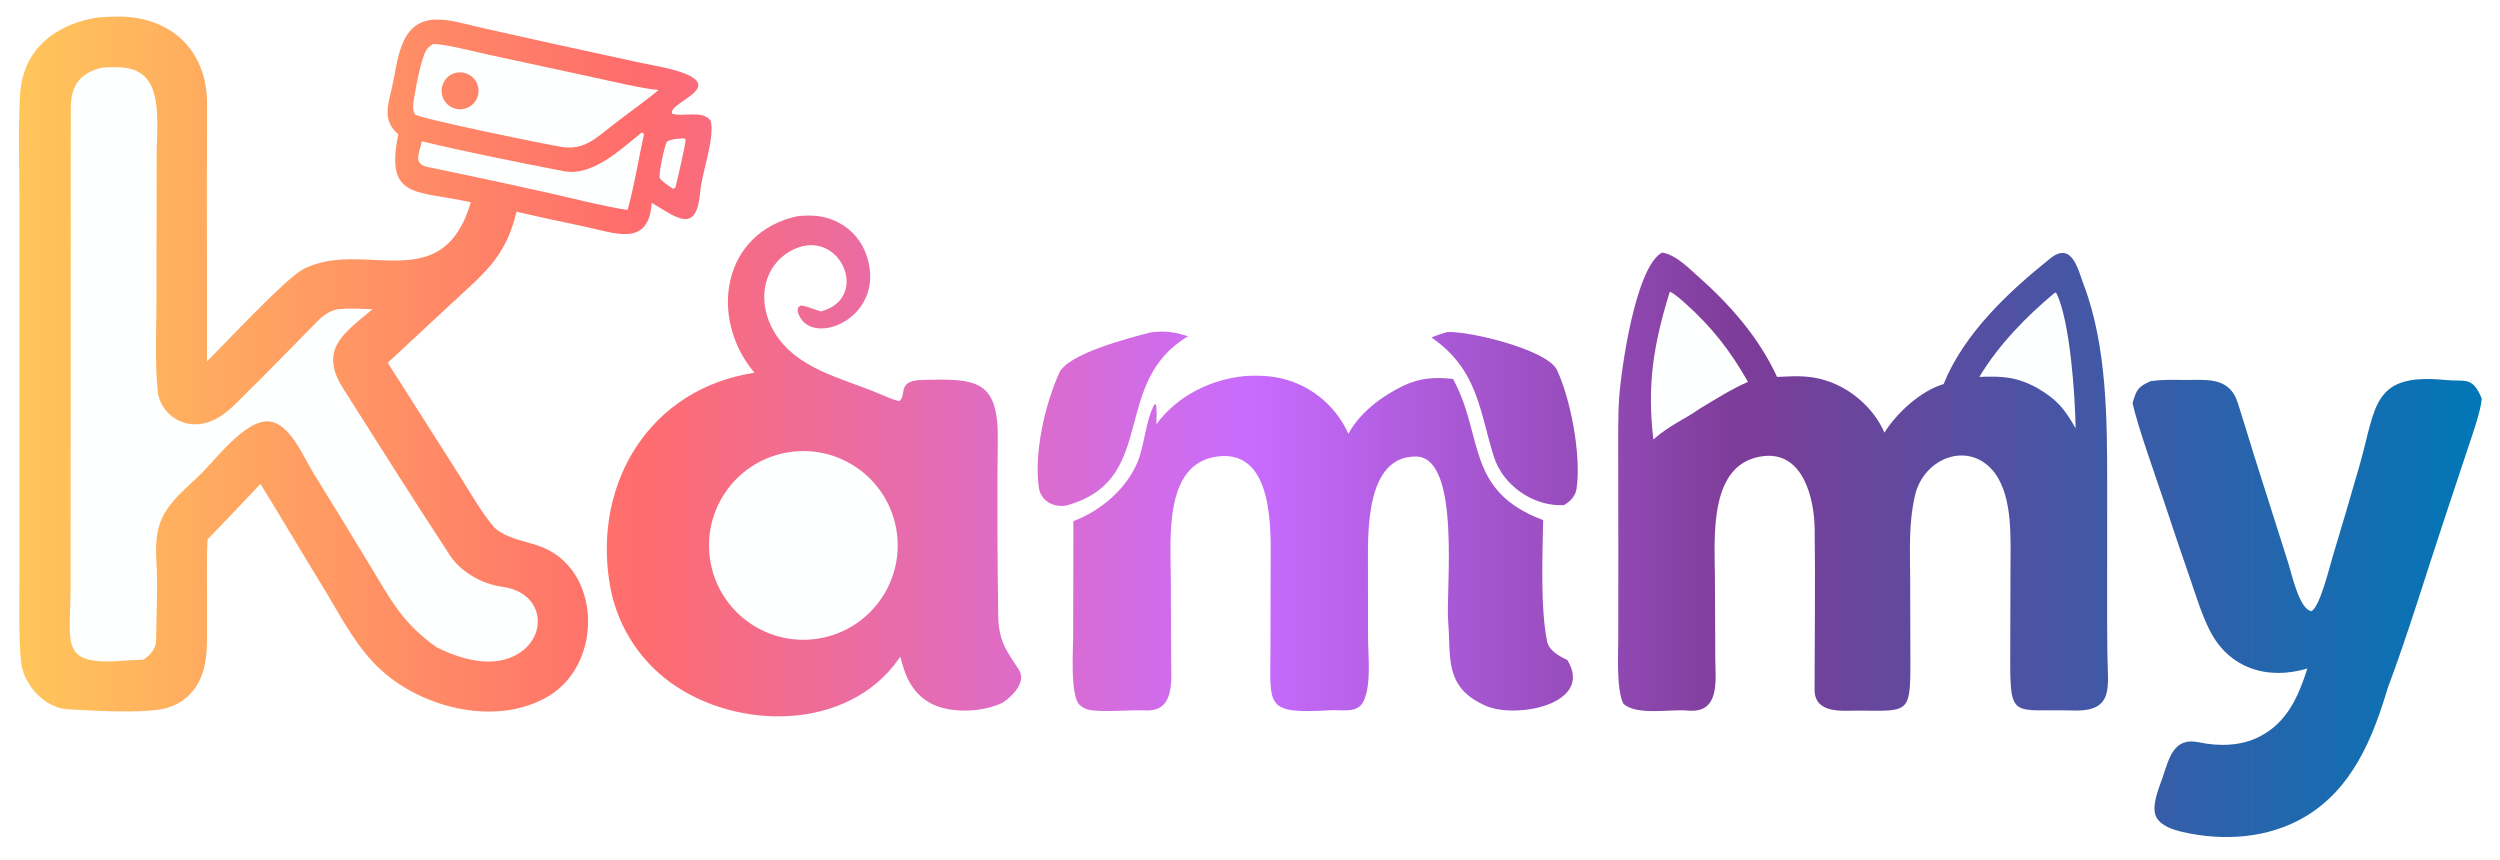
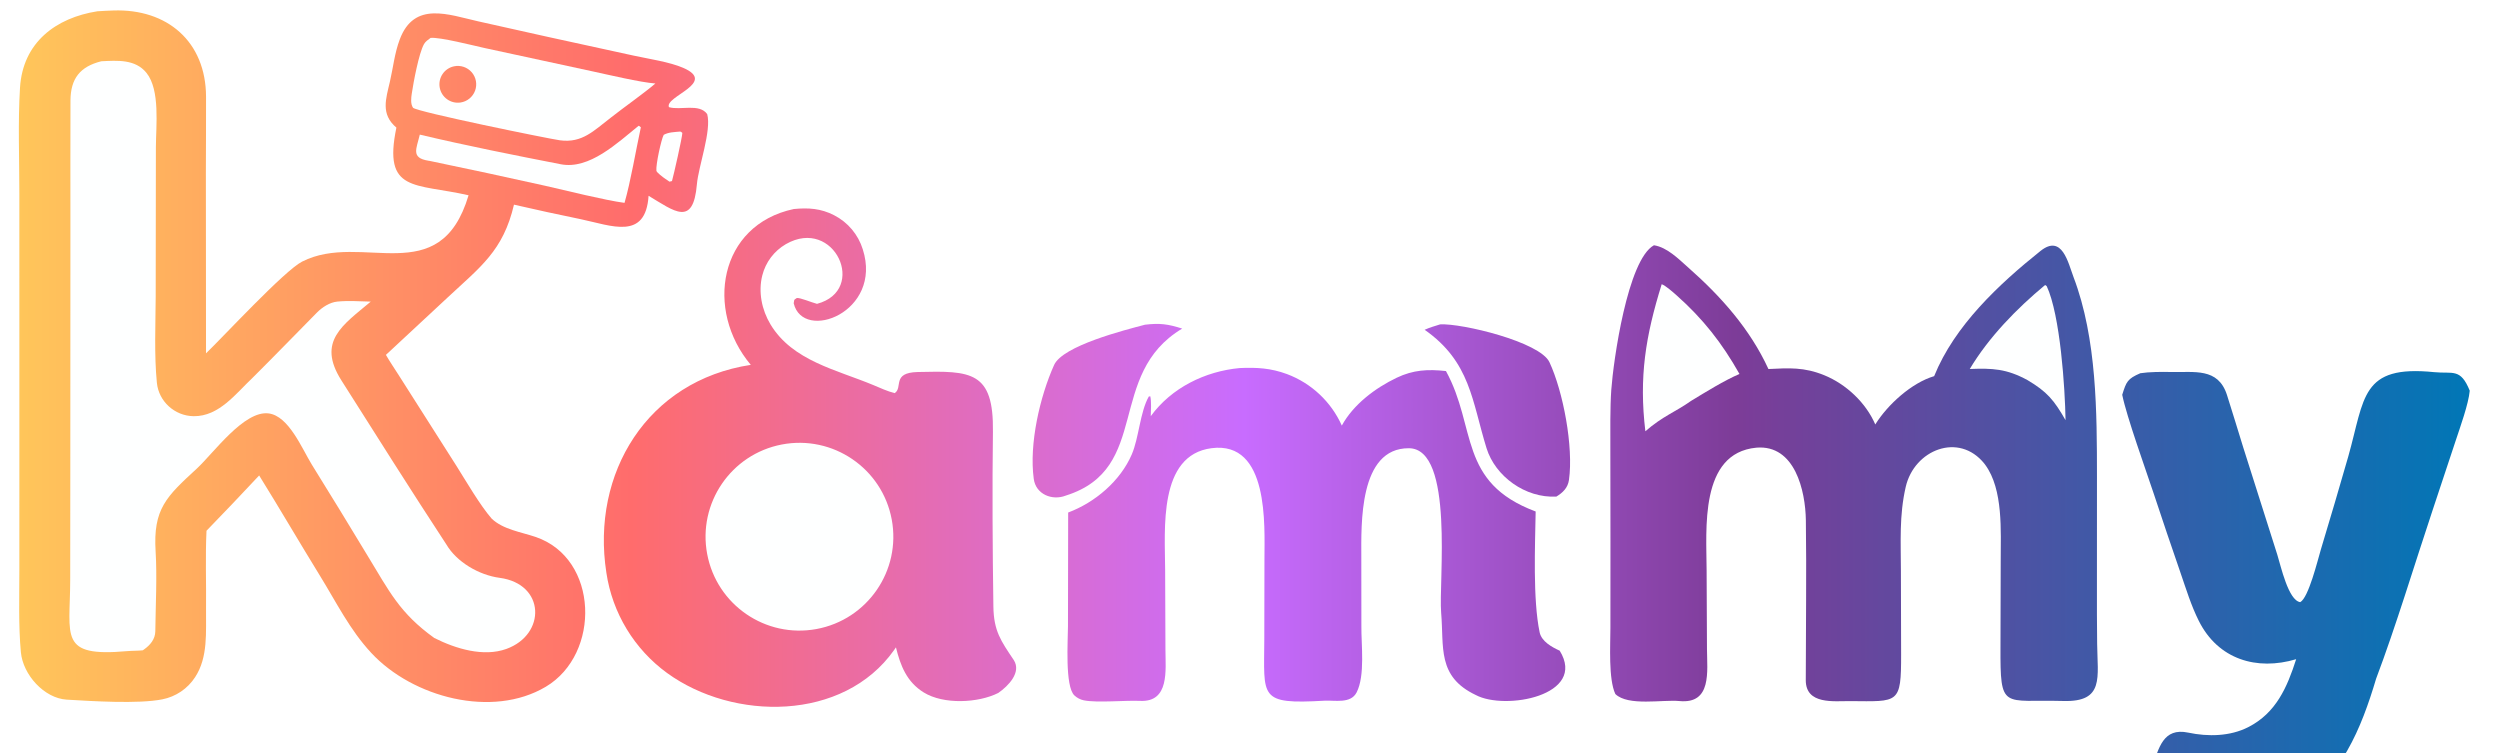
- <svg xmlns="http://www.w3.org/2000/svg" width="2050" height="705" viewBox="420 385 2050 705">
+ <svg xmlns="http://www.w3.org/2000/svg" width="2060" height="620" viewBox="420 390 2060 620">
  <defs>
    <linearGradient id="kammyGrad" gradientUnits="userSpaceOnUse" x1="435" y1="750" x2="2455" y2="750">
      <stop offset="0%" stop-color="#FFC65A" />
      <stop offset="25%" stop-color="#FF6C6C" />
      <stop offset="50%" stop-color="#C86CFF" />
      <stop offset="70%" stop-color="#7D3C98" />
      <stop offset="100%" stop-color="#0077B6" />
    </linearGradient>
  </defs>
  <path fill="url(#kammyGrad)" d="M500.195 399.298C504.613 398.994 509.083 398.793 513.47 398.643C557.807 397.124 589.657 424.263 589.78 469.74C589.835 489.961 589.696 511.581 589.64 532.256L589.757 681.145C603.96 667.499 654.349 612.992 668.937 605.563C718.171 580.492 782.429 630.277 806.098 550.911C761.884 540.789 735.407 549.003 746.625 495.156C733.512 484.046 737.984 471.57 741.286 457.257C744.003 445.475 745.09 433.959 749.396 422.487C761.338 390.663 789.551 402.096 814.208 407.624L871.698 420.454L942.119 435.821C954.568 438.55 971.665 440.991 983.057 445.947C1011.39 458.273 967.39 469.443 971.213 478.298C980.624 481.132 996.152 474.931 1002.73 484C1006.47 497.56 995.493 527.13 994.24 541.861C991.235 577.211 975.671 564.031 954.427 551.338C951.998 588.258 924.07 575.961 898.388 570.58C880.047 566.826 861.754 562.843 843.512 558.634C834.652 596.68 815.813 609.948 788.987 635.003L737.984 682.424C741.128 687.859 745.384 694.167 748.807 699.55L796.309 774.216C804.286 786.875 815.45 806.168 825.113 817.317C834.459 826.289 849.227 828.337 861.309 832.432C913.47 850.109 915.192 928.84 869.747 955.877C825.661 982.107 760.084 964.745 725.917 927.996C708.174 908.913 697.199 886.377 683.611 864.361C666.664 836.835 650.53 809.144 633.542 781.775C619.229 797.103 604.767 812.292 590.159 827.34C589.143 848.792 590.024 870.287 589.776 891.751C589.558 910.581 591.626 931.436 580.77 947.993C574.602 957.496 564.841 964.089 553.722 966.264C533.883 970.191 495.831 967.748 475.038 966.513C456.383 965.404 438.9 945.972 437.192 927.353C435.178 905.402 435.942 882.255 435.943 859.836L435.966 724.954L435.944 549.14C435.943 520.672 434.737 490.541 436.483 462.262C438.789 424.888 466.092 404.691 500.195 399.298Z" />
  <path fill="#FEFFFF" d="M503.49 440.479C516.758 439.835 531.538 438.651 540.734 450.109C552.051 464.207 548.514 493.688 548.451 511.383L548.297 634.266C548.173 657.382 547 682.53 549.273 705.463C550.781 720.689 563.905 732.778 579.598 732.941C600.619 733.159 614.297 714.295 628.29 701.144C646.037 683.485 663.525 665.427 681.102 647.618C685.551 643.11 691.732 639.125 697.951 638.503C706.604 637.638 716.796 638.268 725.499 638.534C702.629 657.79 680.84 671.153 701.294 703.41C729.956 748.609 758.505 793.945 787.856 838.711C796.233 852.97 814.511 863.853 831.702 866.135C869.45 871.145 870.148 912.922 837.164 924.749C818.503 931.44 795.923 924.771 777.862 915.703C749.286 895.185 740.769 877.223 722.986 848.07C707.795 822.866 692.433 797.766 676.899 772.772C668.657 759.29 657.937 732.876 641.46 730.663C621.154 727.936 595.844 763.522 582.17 776.122C557.147 799.179 546.024 809.206 548.231 844.525C549.484 864.595 548.223 889.871 547.975 910.245C547.863 916.684 543.813 921.521 538.695 925.134L537.645 925.867C533.463 926.301 528.798 926.17 524.797 926.528C468.074 931.598 477.788 914.688 477.847 867.949L477.933 778.797L478.023 572.692C478.048 539.449 477.918 506.204 478.068 472.963C478.151 454.606 486.062 444.843 503.49 440.479Z" />
  <path fill="#FEFFFF" d="M774.792 421.234C782.113 420.414 810.134 427.529 818.842 429.47L908.085 448.768C921.103 451.556 947.526 457.863 960.038 458.797C950.839 466.682 933.734 478.714 923.362 486.907C909.458 497.465 899.87 508.155 881.297 505.595C872.024 504.318 762.572 481.998 760.326 478.756C758.163 475.633 758.764 470.679 759.303 467.095C760.704 457.771 765.125 433.862 769.393 426.31C770.593 424.186 772.859 422.645 774.792 421.234Z" />
  <path fill="url(#kammyGrad)" d="M794.084 444.651C799.486 443.5 805.087 445.379 808.702 449.555C812.317 453.731 813.374 459.543 811.462 464.725C809.549 469.906 804.968 473.637 799.507 474.463C791.405 475.687 783.796 470.25 782.33 462.188C780.863 454.126 786.07 446.358 794.084 444.651Z" />
  <path fill="#FEFFFF" d="M946.234 493.649C947.065 493.898 947.31 494.291 948.062 494.926C943.909 514.014 939.764 539.184 934.612 557.158C918.686 555.055 886.119 546.922 868.905 543.006C837.405 535.977 805.853 529.185 774.252 522.63L772.932 522.419C758.367 520.044 763.18 512.685 765.916 500.922C803.931 509.959 843.792 517.886 882.115 525.352C905.646 529.936 928.8 507.676 946.234 493.649Z" />
  <path fill="#FEFFFF" d="M980.308 498.417C981.281 498.474 981.182 498.717 982.254 499.52C982.097 503.545 975.069 534.481 973.709 539.205L971.634 539.69L968.084 537.256C966.344 536.12 961.033 532.052 960.877 530.736C960.292 525.818 964.861 504.781 966.914 501.094C971.008 498.858 975.55 498.885 980.308 498.417Z" />
  <path fill="url(#kammyGrad)" d="M1782.85 592.094C1793.7 593.773 1802.97 603.247 1811.03 610.364C1838.13 634.284 1861.96 661.012 1877.19 694.08C1894.2 693.236 1906.57 692.427 1923.15 699.17C1941.18 706.504 1957.52 721.811 1965.23 739.759C1975.29 723.527 1995.16 705.417 2013.74 699.945C2030.55 658.334 2067.08 624.201 2101.32 596.826C2119.22 582.516 2124.15 606.637 2128.6 618.366C2147.94 669.218 2147.84 730.39 2147.9 782.512L2147.87 871.745C2147.81 887.986 2147.87 904.227 2148.05 920.467C2148.31 948.198 2154.16 968.545 2120.29 967.613C2070.03 966.229 2068.19 975.913 2068.4 922.753L2068.59 852.049C2068.6 827.645 2070.74 793.371 2055.89 773.087L2055.11 772.037C2034.1 745.833 1997.37 760.634 1990.33 791.139C1984.87 814.827 1986.31 836.582 1986.35 860.58L1986.52 929.082C1986.59 970.379 1984.54 967.991 1944.53 967.711C1931.3 967.618 1907.95 970.873 1907.96 950.487C1907.98 906.411 1908.64 862.684 1908.03 818.643C1907.67 794.393 1899.02 756.172 1867.22 758.883C1820.18 763.342 1826.17 826.317 1826.25 859.884L1826.55 924.796C1826.65 943.107 1830.7 970.272 1803.84 967.667C1790.04 966.33 1761.62 972.115 1751.05 961.886C1745.26 949.59 1746.97 921.562 1746.98 907.273L1747.02 835.853L1746.93 761.138C1746.92 746.218 1746.67 725.659 1747.7 711.225C1749.39 687.498 1761.08 604.05 1782.85 592.094Z" />
  <path fill="#FEFFFF" d="M1789.24 624.188C1792.37 625.284 1798.6 630.763 1801.25 633.118C1823.34 652.742 1838.93 672.636 1853.33 698.154C1840.98 703.391 1825.21 713.2 1813.51 720.29C1800.18 729.713 1790.18 732.81 1775.78 745.36C1770.43 700.599 1775.93 667.008 1789.24 624.188Z" />
  <path fill="#FEFFFF" d="M2105.18 624.841L2106.47 625.724C2117.66 649.682 2121.58 709.81 2122.01 736.233C2112.62 719.821 2106.81 712.73 2090.52 703.143C2073.44 693.85 2061.79 693.322 2043.09 694.051C2058.79 667.816 2081.74 644.275 2105.18 624.841Z" />
  <path fill="url(#kammyGrad)" d="M1074.08 562.239C1086.1 561.071 1096.4 561.726 1107.3 567.349C1118.65 573.155 1127.17 583.293 1130.94 595.466C1147.49 647.282 1081.7 672.15 1074.01 639.923C1074.73 636.217 1073.78 637.565 1076.62 635.545C1079.3 635.224 1088.71 639.185 1093.2 640.371C1135.32 629.175 1107.56 568.271 1067.59 591.157C1057.89 596.771 1050.87 606.073 1048.13 616.946C1044.69 630.505 1047.68 645.336 1054.9 657.322C1073.02 687.382 1109.43 694.693 1139.51 707.253C1145.26 709.656 1151.22 712.436 1157.21 713.949C1164.27 709.371 1154.55 697.09 1176.13 696.543C1220.36 695.42 1238.85 695.97 1238.18 745.799C1237.56 792.052 1237.88 843.26 1238.55 889.843C1238.85 909.926 1244.73 918.097 1255.4 933.96C1261.75 943.989 1251.03 955.128 1242.58 960.993C1226.02 969.337 1197.48 970.687 1181.14 960.561C1167.22 951.933 1162 938.666 1158.26 923.418C1157.77 924.164 1157.26 924.902 1156.74 925.631C1114.97 984.717 1024.23 984.139 969.737 944.605C942.61 924.879 924.559 895.07 919.647 861.891C906.891 779.916 953.417 703.644 1038.65 690.648C1000.7 645.56 1012.26 575.393 1074.08 562.239Z" />
  <path fill="#FEFFFF" d="M1064.24 756.265C1106.3 748.23 1146.89 775.903 1154.78 817.997C1162.67 860.091 1134.86 900.585 1092.74 908.332C1050.82 916.041 1010.57 888.393 1002.71 846.502C994.861 804.611 1022.37 764.26 1064.24 756.265Z" />
  <path fill="url(#kammyGrad)" d="M1441.47 693.282C1455.63 692.667 1467.02 693.271 1480.56 698.271C1500.64 705.828 1516.88 721.095 1525.66 740.68C1535.17 723.247 1553.25 709.699 1570.86 701.274C1584.59 694.71 1596.68 694.126 1611.47 695.748C1637.09 742.422 1621.15 787.456 1685.38 811.473C1684.91 839.313 1683 883.999 1688.65 910.988C1690.22 918.507 1698.56 923.145 1705.2 926.174C1727.98 963.171 1660.14 975.616 1636.02 962.68C1603.98 947.439 1609.94 923.249 1607.5 894.824C1605.34 869.6 1618.51 759.558 1580.95 759.344C1539.54 759.108 1541.71 822.166 1541.72 849.233L1541.78 905.75C1541.59 921.062 1544.99 946.625 1537.86 960.535C1532.96 970.116 1519.84 966.875 1511.31 967.369C1456.76 970.531 1461.65 964.755 1461.78 916.586L1461.91 850.791C1461.95 823.143 1465.89 753.194 1418.34 759.303C1374.25 764.968 1379.95 826.188 1380.08 859.47L1380.33 925.527C1380.38 942.234 1383.75 968.702 1359.47 967.533C1347.61 966.962 1323.88 969.274 1313.1 967.077C1310.16 966.471 1307.45 965.059 1305.27 963C1297.39 955.439 1300 917.654 1300.01 905.954L1300.17 812.319C1322.31 804.024 1343.18 786.342 1352.6 764.406C1358.51 750.64 1359.35 729.598 1366.6 716.753L1367.84 716.544C1368.86 720.754 1368.35 728.284 1368.23 732.923C1385.28 709.509 1413.06 695.925 1441.47 693.282Z" />
  <path fill="url(#kammyGrad)" d="M2183.62 697.54C2190.82 696.416 2201.23 696.342 2208.56 696.528C2227.92 697.018 2247.65 692.628 2255.01 715.404C2259.71 729.935 2263.92 744.351 2268.45 758.745L2296.53 847.199C2299.38 856.288 2305.56 884.711 2315.38 886.174C2322.3 882.491 2329.77 851.541 2332.45 842.599C2340.15 817.138 2347.66 791.623 2355 766.057C2368.67 717.738 2365.17 690.505 2425.75 696.649C2441.1 698.206 2447.42 693.05 2455.06 711.938C2454.11 722.813 2447.12 742.066 2443.54 752.933L2424.4 810.596C2409.88 854.104 2393.94 906.917 2377.94 949.179C2365.7 990.295 2349.01 1031.5 2310.42 1054.57C2280.33 1072.56 2243.07 1074.98 2209.31 1067.14C2201.98 1065.44 2192.16 1062.24 2188.22 1055.19C2183.68 1046.28 2190.26 1031.43 2193.31 1022.56C2198.78 1006.67 2202.25 989.279 2223.13 993.69C2239.53 997.154 2257.58 996.787 2272.54 989.172C2295.48 977.5 2304.62 956.34 2312.05 933.167C2279.6 942.885 2247.73 933.398 2231.81 901.591C2225.44 888.855 2221.48 875.695 2216.83 862.251C2209.28 840.449 2201.89 818.593 2194.65 796.684C2188.23 777.402 2172.33 733.23 2168.71 715.316C2172.09 704.526 2172.95 702.163 2183.62 697.54Z" />
  <path fill="url(#kammyGrad)" d="M1363.5 657.554C1375.79 656.101 1382.58 657.055 1394.14 660.76C1330.96 698.551 1369.03 776.105 1298.23 798.361C1286.96 802.807 1273.44 797.238 1271.81 784.551C1267.9 755.85 1276.84 716.873 1288.57 690.763C1295.71 674.856 1346.81 661.941 1363.5 657.554Z" />
  <path fill="url(#kammyGrad)" d="M1606.69 657.279C1624.38 656.259 1688.92 671.685 1696.75 688.456C1707.99 712.53 1716.69 758.082 1712.82 785.536C1711.91 791.971 1707.69 796.022 1702.45 799.185C1676.79 800.602 1652.06 782.401 1644.91 759.33C1632.89 720.552 1631.7 688.181 1593.9 661.737C1598.07 659.848 1602.32 658.652 1606.69 657.279Z" />
</svg>
